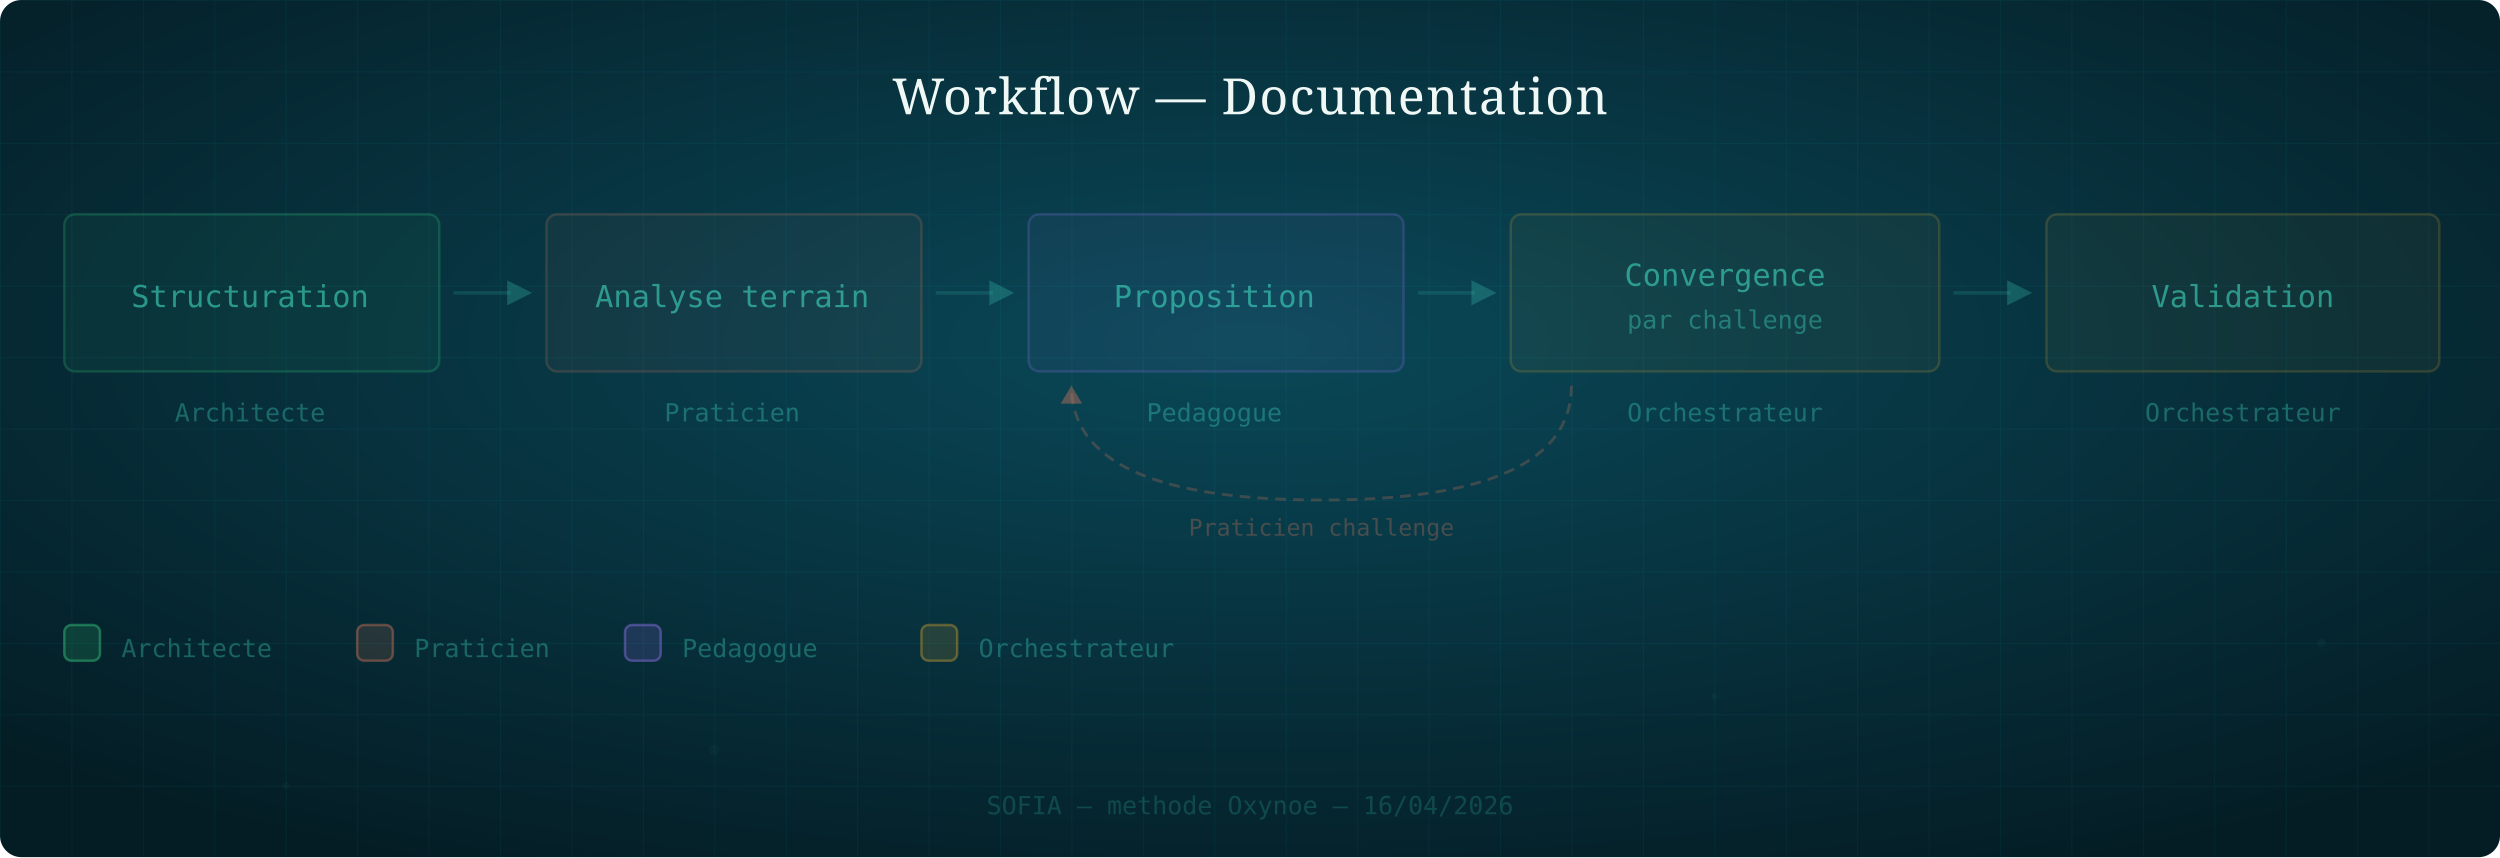
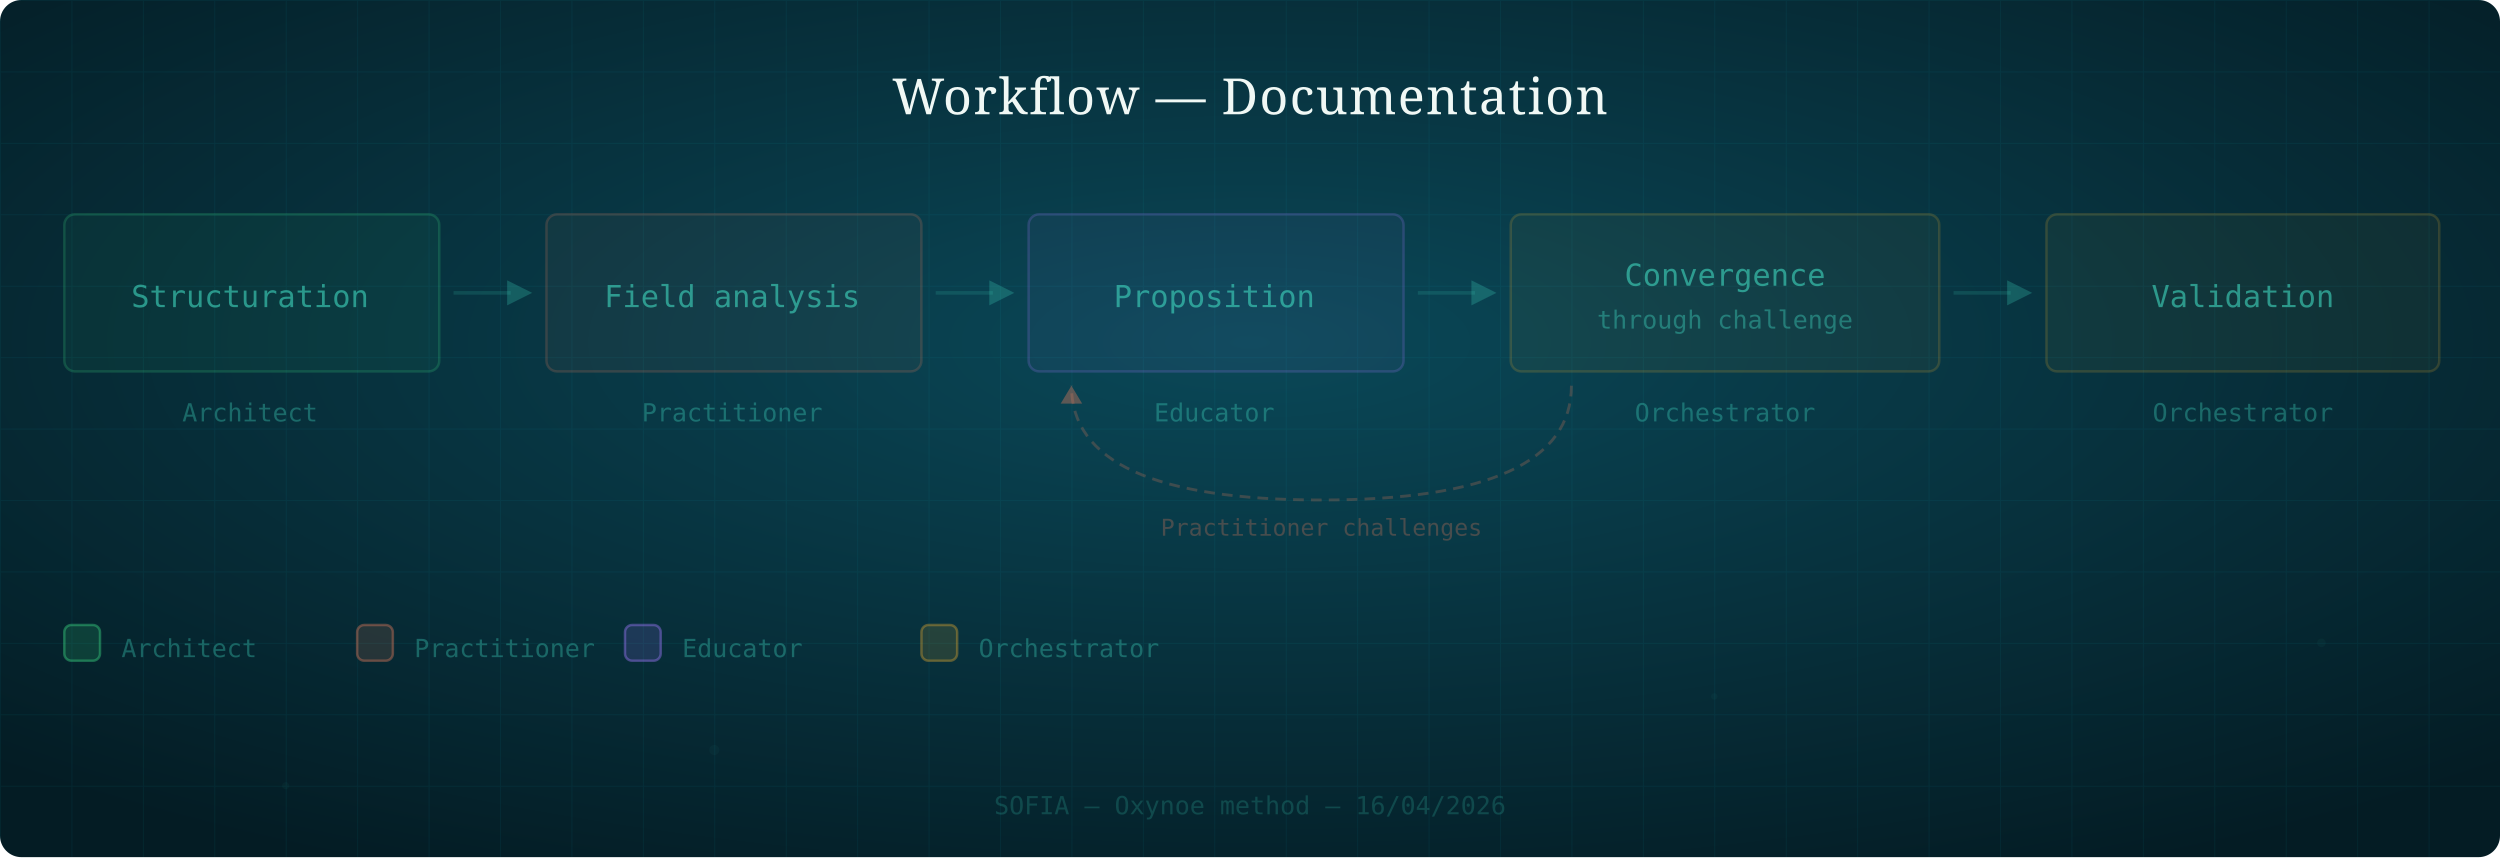
<svg xmlns="http://www.w3.org/2000/svg" viewBox="0 0 700 240" font-family="IBM Plex Mono,monospace">
  <defs>
    <radialGradient id="bg-grad" cx="50%" cy="40%" r="70%">
      <stop offset="0%" stop-color="#0a4858" />
      <stop offset="100%" stop-color="#041c24" />
    </radialGradient>
    <pattern id="grid" width="20" height="20" patternUnits="userSpaceOnUse">
      <path d="M 20 0 L 0 0 0 20" fill="none" stroke="rgba(0,200,220,0.06)" stroke-width="0.5" />
    </pattern>
  </defs>
  <rect width="700" height="240" fill="url(#bg-grad)" rx="6" />
  <rect width="700" height="240" fill="url(#grid)" rx="6" />
  <text x="350" y="32" text-anchor="middle" fill="#f0f8f5" font-family="Georgia,serif" font-size="14" font-weight="300" letter-spacing="0.03em">Workflow — Documentation</text>
  <rect x="18" y="60" width="105" height="44" rx="3" fill="rgba(61,220,132,0.05)" stroke="rgba(61,220,132,0.2)" stroke-width="0.7" />
  <text x="70" y="86" text-anchor="middle" fill="rgba(64,216,192,0.6)" font-size="8.5">Structuration</text>
-   <text x="70" y="118" text-anchor="middle" fill="rgba(64,216,192,0.35)" font-size="7">Architecte</text>
+   <text x="70" y="118" text-anchor="middle" fill="rgba(64,216,192,0.35)" font-size="7">Architect</text>
  <line x1="127" y1="82" x2="143" y2="82" stroke="rgba(64,216,192,0.15)" stroke-width="1" />
  <path d="M7,-3.5 L0,0 L7,3.5Z" fill="rgba(64,216,192,0.25)" transform="translate(149,82) rotate(180)" />
  <rect x="153" y="60" width="105" height="44" rx="3" fill="rgba(220,120,90,0.05)" stroke="rgba(220,120,90,0.2)" stroke-width="0.7" />
-   <text x="205" y="86" text-anchor="middle" fill="rgba(64,216,192,0.6)" font-size="8.5">Analyse terrain</text>
-   <text x="205" y="118" text-anchor="middle" fill="rgba(64,216,192,0.35)" font-size="7">Praticien</text>
+   <text x="205" y="86" text-anchor="middle" fill="rgba(64,216,192,0.6)" font-size="8.5">Field analysis</text>
+   <text x="205" y="118" text-anchor="middle" fill="rgba(64,216,192,0.35)" font-size="7">Practitioner</text>
  <line x1="262" y1="82" x2="278" y2="82" stroke="rgba(64,216,192,0.15)" stroke-width="1" />
  <path d="M7,-3.5 L0,0 L7,3.5Z" fill="rgba(64,216,192,0.25)" transform="translate(284,82) rotate(180)" />
  <rect x="288" y="60" width="105" height="44" rx="3" fill="rgba(160,120,255,0.05)" stroke="rgba(160,120,255,0.2)" stroke-width="0.7" />
  <text x="340" y="86" text-anchor="middle" fill="rgba(64,216,192,0.6)" font-size="8.5">Proposition</text>
-   <text x="340" y="118" text-anchor="middle" fill="rgba(64,216,192,0.35)" font-size="7">Pedagogue</text>
+   <text x="340" y="118" text-anchor="middle" fill="rgba(64,216,192,0.35)" font-size="7">Educator</text>
  <line x1="397" y1="82" x2="413" y2="82" stroke="rgba(64,216,192,0.15)" stroke-width="1" />
  <path d="M7,-3.5 L0,0 L7,3.5Z" fill="rgba(64,216,192,0.25)" transform="translate(419,82) rotate(180)" />
  <rect x="423" y="60" width="120" height="44" rx="3" fill="rgba(212,160,48,0.05)" stroke="rgba(212,160,48,0.2)" stroke-width="0.7" />
  <text x="483" y="80" text-anchor="middle" fill="rgba(64,216,192,0.6)" font-size="8.5">Convergence</text>
-   <text x="483" y="92" text-anchor="middle" fill="rgba(64,216,192,0.4)" font-size="7">par challenge</text>
-   <text x="483" y="118" text-anchor="middle" fill="rgba(64,216,192,0.35)" font-size="7">Orchestrateur</text>
+   <text x="483" y="92" text-anchor="middle" fill="rgba(64,216,192,0.4)" font-size="7">through challenge</text>
+   <text x="483" y="118" text-anchor="middle" fill="rgba(64,216,192,0.35)" font-size="7">Orchestrator</text>
  <path d="M 440 108 Q 440 140 370 140 Q 300 140 300 108" fill="none" stroke="rgba(220,120,90,0.25)" stroke-width="0.8" stroke-dasharray="3,2" />
  <path d="M5,-3 L0,0 L5,3Z" fill="rgba(220,120,90,0.4)" transform="translate(300,108) rotate(90)" />
-   <text x="370" y="150" text-anchor="middle" fill="rgba(220,120,90,0.3)" font-size="6.5">Praticien challenge</text>
+   <text x="370" y="150" text-anchor="middle" fill="rgba(220,120,90,0.3)" font-size="6.5">Practitioner challenges</text>
  <line x1="547" y1="82" x2="563" y2="82" stroke="rgba(64,216,192,0.15)" stroke-width="1" />
  <path d="M7,-3.5 L0,0 L7,3.5Z" fill="rgba(64,216,192,0.25)" transform="translate(569,82) rotate(180)" />
  <rect x="573" y="60" width="110" height="44" rx="3" fill="rgba(212,160,48,0.05)" stroke="rgba(212,160,48,0.2)" stroke-width="0.7" />
  <text x="628" y="86" text-anchor="middle" fill="rgba(64,216,192,0.6)" font-size="8.5">Validation</text>
-   <text x="628" y="118" text-anchor="middle" fill="rgba(64,216,192,0.35)" font-size="7">Orchestrateur</text>
+   <text x="628" y="118" text-anchor="middle" fill="rgba(64,216,192,0.35)" font-size="7">Orchestrator</text>
  <rect x="18" y="175" width="10" height="10" rx="2" fill="rgba(61,220,132,0.15)" stroke="rgba(61,220,132,0.4)" stroke-width="0.7" />
-   <text x="34" y="184" fill="rgba(64,216,192,0.35)" font-size="7">Architecte</text>
+   <text x="34" y="184" fill="rgba(64,216,192,0.35)" font-size="7">Architect</text>
  <rect x="100" y="175" width="10" height="10" rx="2" fill="rgba(220,120,90,0.15)" stroke="rgba(220,120,90,0.4)" stroke-width="0.7" />
-   <text x="116" y="184" fill="rgba(64,216,192,0.35)" font-size="7">Praticien</text>
+   <text x="116" y="184" fill="rgba(64,216,192,0.35)" font-size="7">Practitioner</text>
  <rect x="175" y="175" width="10" height="10" rx="2" fill="rgba(160,120,255,0.15)" stroke="rgba(160,120,255,0.4)" stroke-width="0.7" />
-   <text x="191" y="184" fill="rgba(64,216,192,0.35)" font-size="7">Pedagogue</text>
+   <text x="191" y="184" fill="rgba(64,216,192,0.35)" font-size="7">Educator</text>
  <rect x="258" y="175" width="10" height="10" rx="2" fill="rgba(212,160,48,0.15)" stroke="rgba(212,160,48,0.4)" stroke-width="0.7" />
-   <text x="274" y="184" fill="rgba(64,216,192,0.35)" font-size="7">Orchestrateur</text>
+   <text x="274" y="184" fill="rgba(64,216,192,0.35)" font-size="7">Orchestrator</text>
  <circle cx="650" cy="180" r="1.2" fill="rgba(64,216,192,0.04)" />
  <circle cx="480" cy="195" r="0.9" fill="rgba(64,216,192,0.04)" />
  <circle cx="200" cy="210" r="1.4" fill="rgba(64,216,192,0.04)" />
  <circle cx="80" cy="220" r="1.0" fill="rgba(64,216,192,0.04)" />
-   <text x="350" y="228" text-anchor="middle" fill="rgba(64,216,192,0.2)" font-size="7">SOFIA — methode Oxynoe — 16/04/2026</text>
+   <text x="350" y="228" text-anchor="middle" fill="rgba(64,216,192,0.2)" font-size="7">SOFIA — Oxynoe method — 16/04/2026</text>
</svg>
